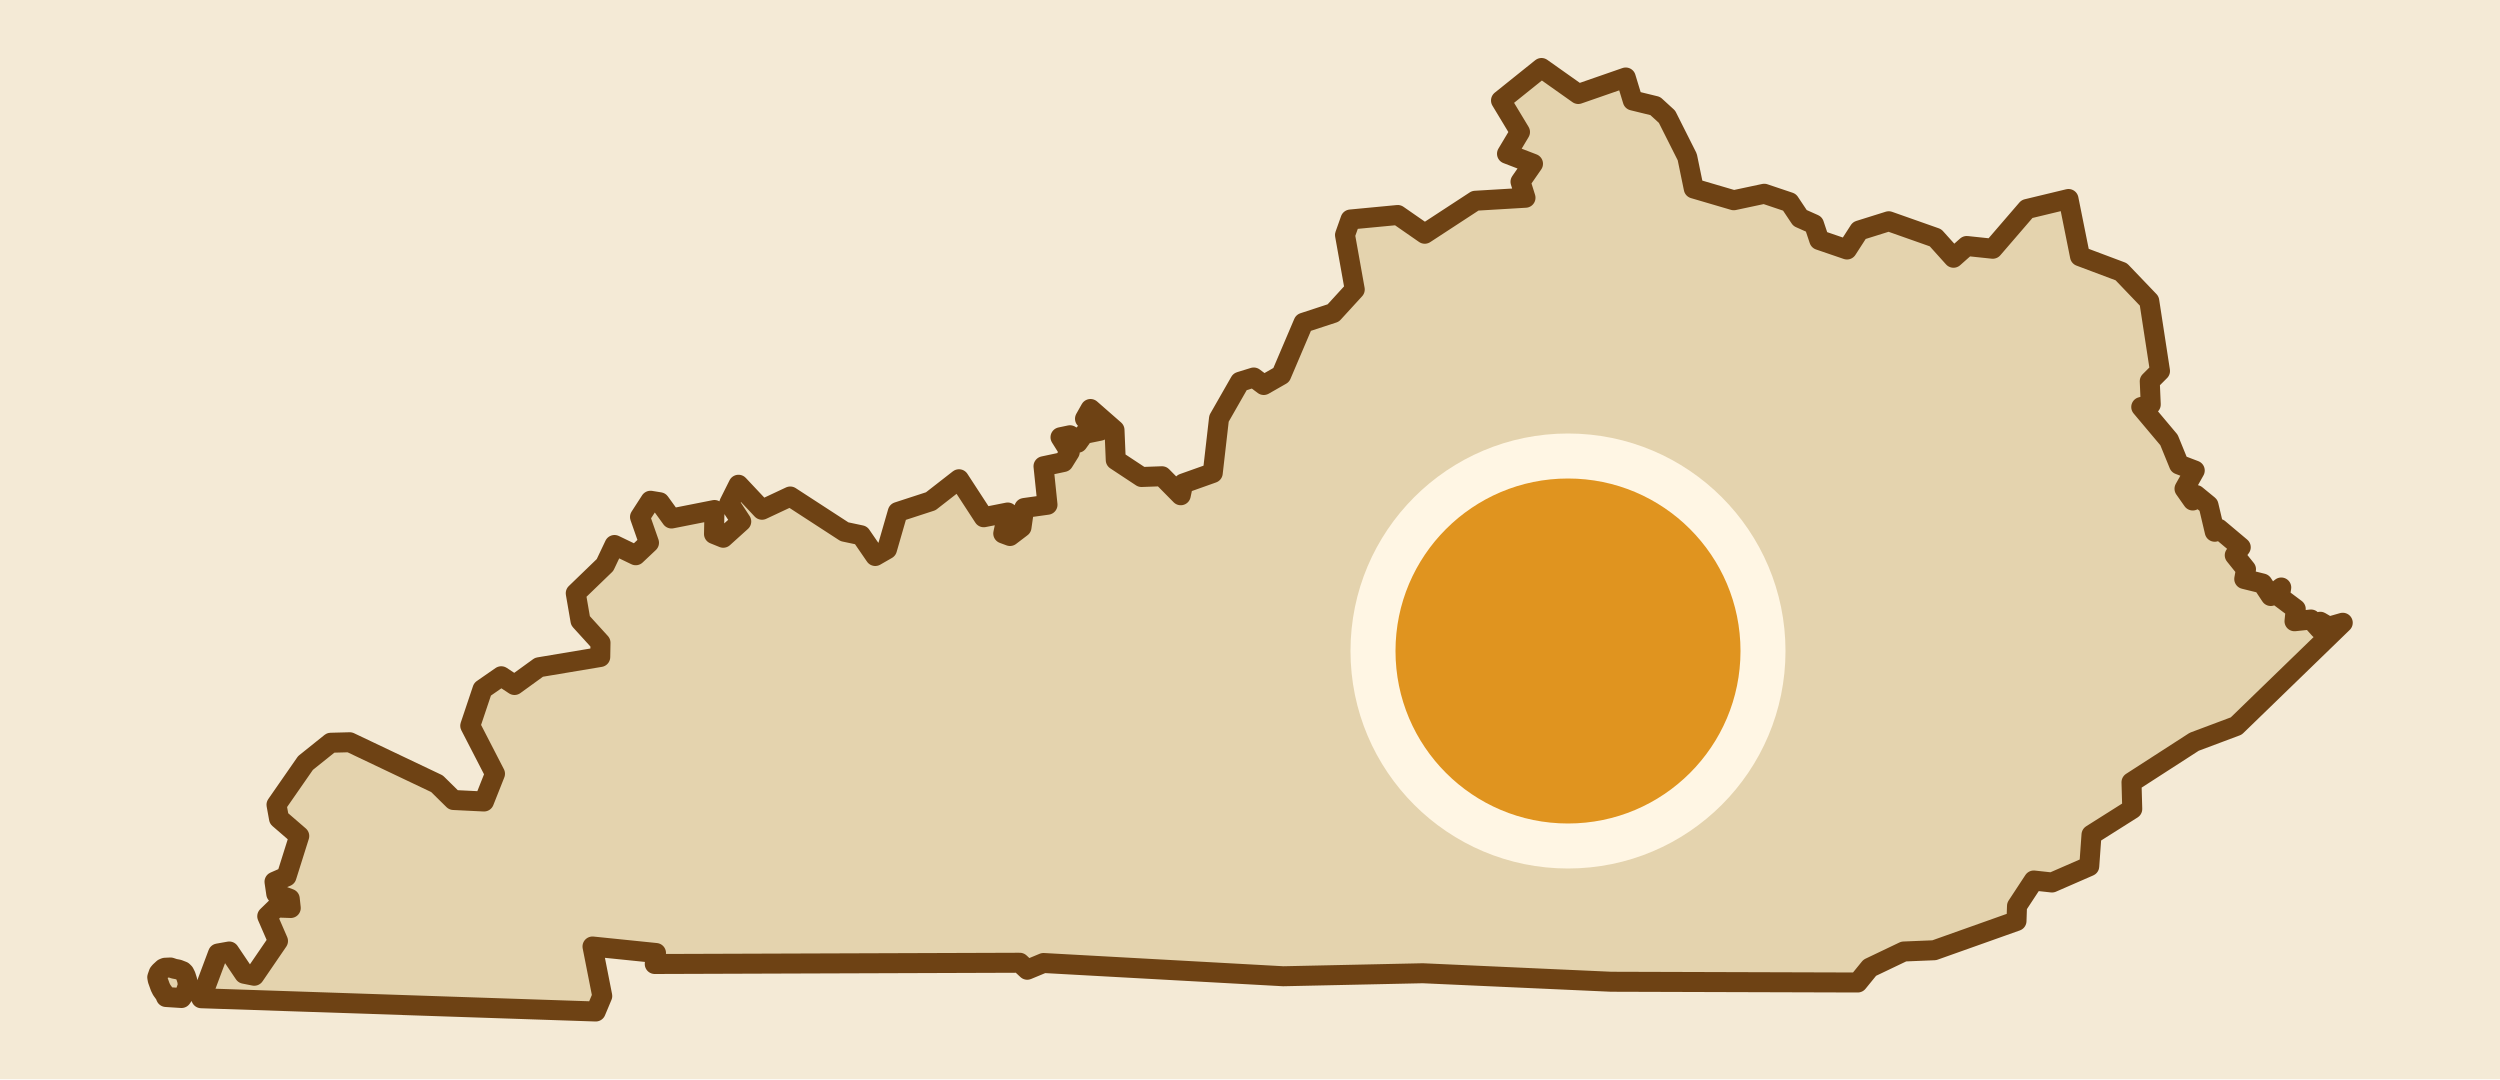
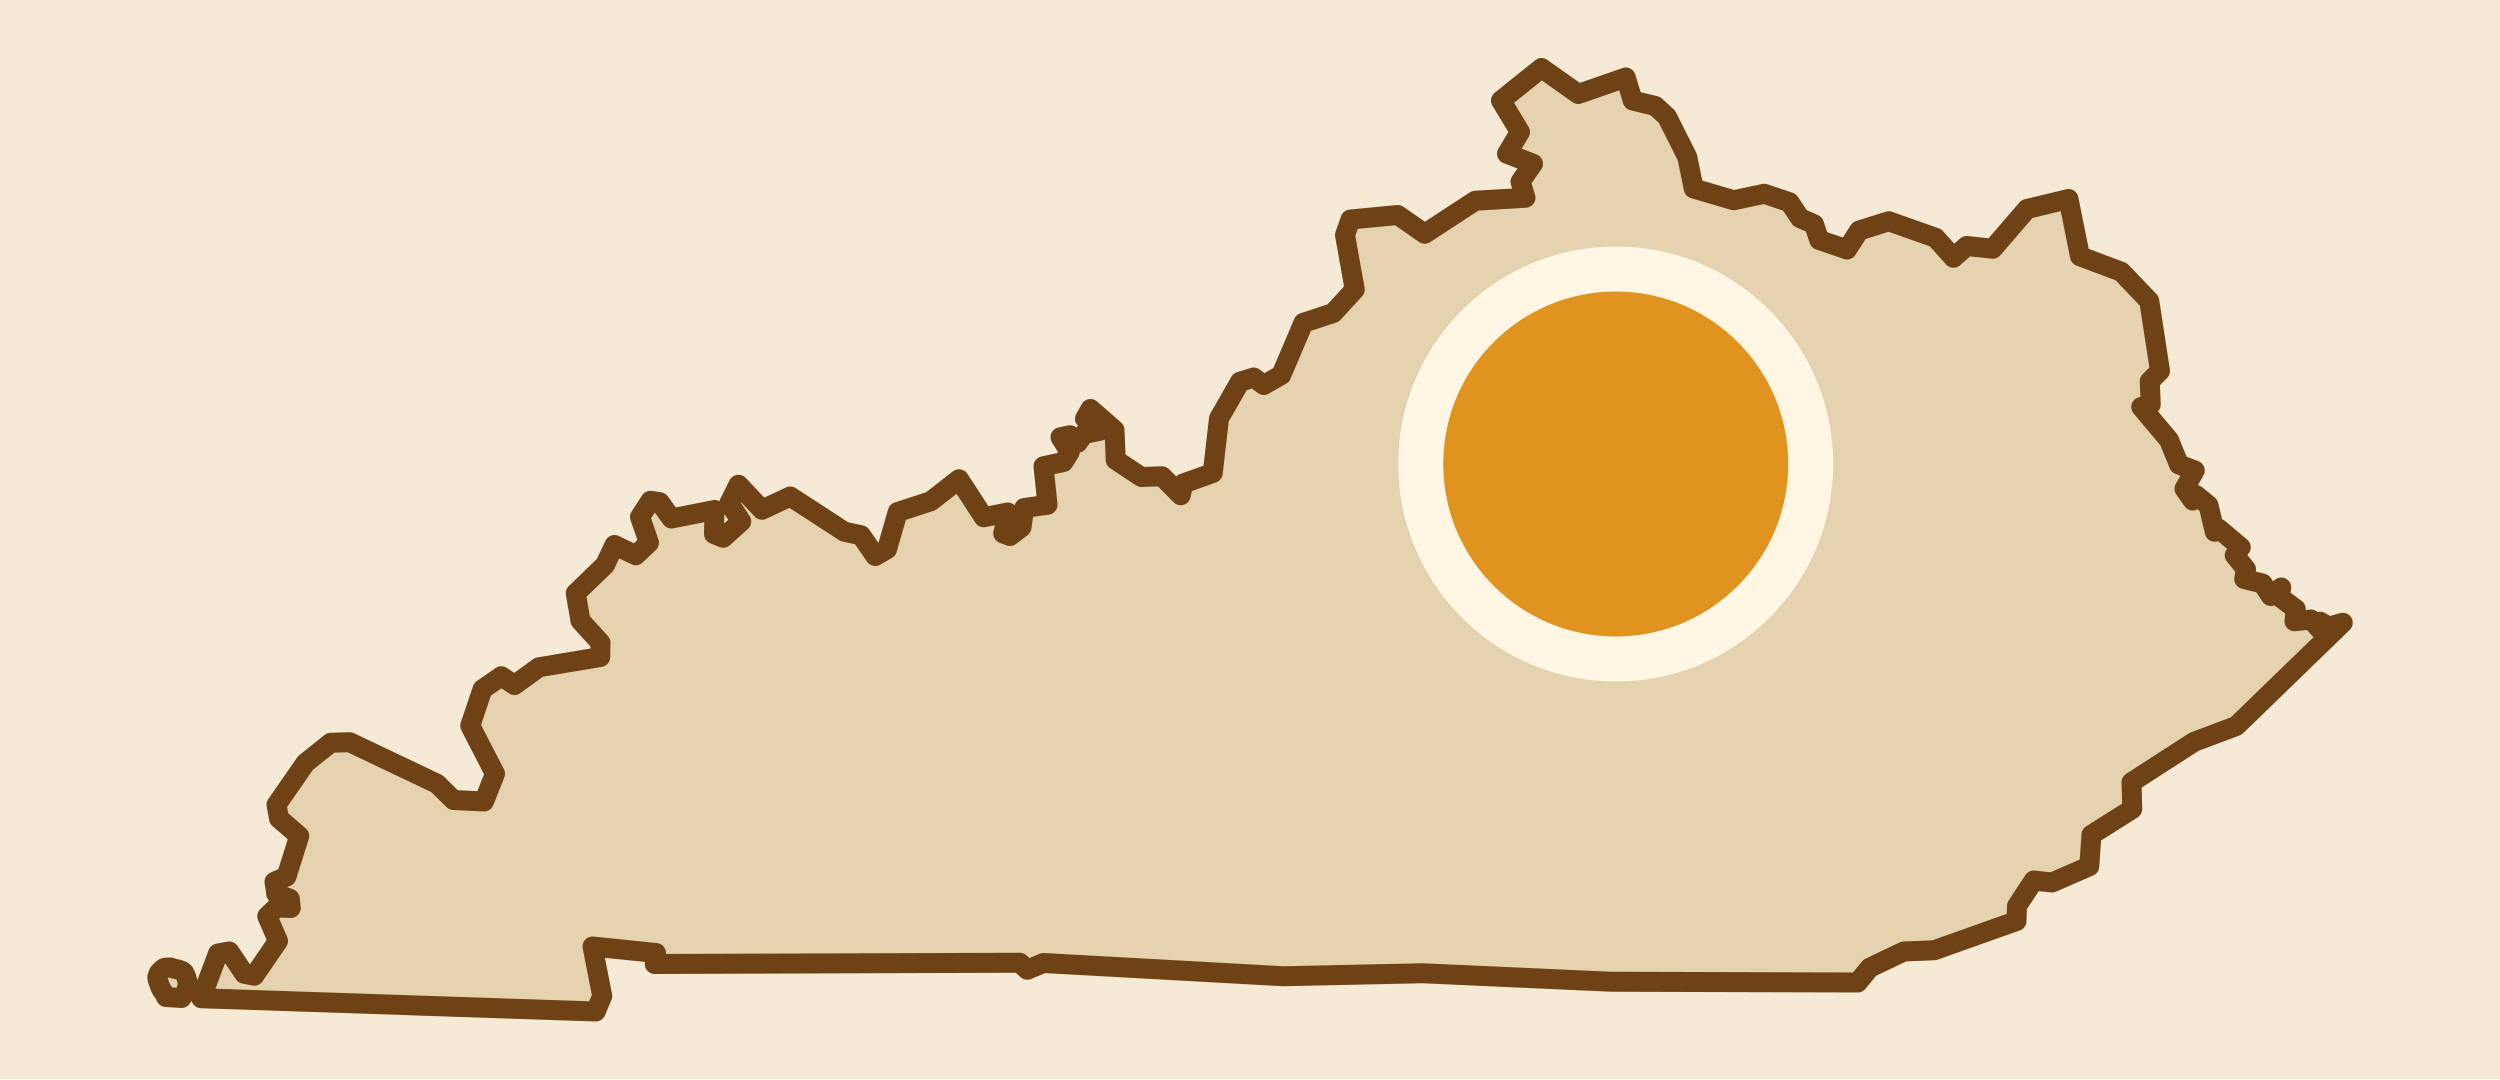
<svg xmlns="http://www.w3.org/2000/svg" viewBox="0 0 1000 431.7">
  <rect width="1000" height="431.7" fill="#f4ead6" />
  <path fill="#e4d3ae" stroke="#6e4214" stroke-width="8" stroke-linejoin="round" fill-rule="evenodd" d="M80.5 399.3L87.2 381.4L91.7 380.6L97.7 389.5L101.7 390.3L111.2 376.4L106.9 366.5L110.5 363.0L116.3 363.2L115.9 359.5L110.5 357.5L109.8 352.7L114.6 350.6L119.7 334.4L111.6 327.4L110.6 321.9L122.2 305.2L132.3 297.1L139.9 296.9L174.8 313.5L181.4 320.0L193.6 320.6L198.0 309.5L188.1 290.3L193.0 275.7L200.5 270.5L205.8 274.0L215.6 266.9L240.1 262.8L240.2 257.1L232.2 248.3L230.3 237.3L242.0 226.0L245.8 218.0L254.3 222.1L259.6 217.1L256.0 206.8L260.2 200.3L263.9 200.9L268.6 207.4L285.8 204.0L285.6 213.6L289.3 215.1L296.5 208.6L291.7 201.3L295.4 193.9L304.8 203.9L316.1 198.6L337.8 212.7L344.4 214.1L350.1 222.4L354.8 219.7L359.1 204.8L372.3 200.5L383.6 191.7L393.5 206.9L403.1 205.0L401.3 213.4L404.0 214.4L408.6 210.9L409.7 203.2L419.0 201.9L417.4 186.5L425.4 184.8L427.9 180.8L424.2 174.9L428.0 174.1L431.1 177.1L433.6 173.6L440.0 172.3L434.0 167.5L436.2 163.6L445.8 172.0L446.3 184.0L456.6 190.8L464.8 190.5L472.3 198.1L473.3 193.4L485.1 189.2L487.6 167.4L496.0 152.7L501.5 151.0L505.5 154.0L512.5 150.0L521.4 129.1L533.3 125.2L541.9 115.8L538.0 94.0L540.2 87.8L559.1 86.0L569.9 93.5L590.1 80.3L610.2 79.1L608.2 72.7L613.2 65.5L602.8 61.5L608.0 52.8L600.4 40.2L616.6 27.2L631.3 37.6L650.3 31.0L653.1 40.2L662.1 42.4L666.8 46.7L674.9 62.8L677.5 75.4L693.5 80.1L705.7 77.5L715.8 80.9L720.0 87.2L725.6 89.7L727.7 96.0L738.8 99.8L743.7 92.2L755.5 88.5L774.2 95.1L781.4 103.1L786.7 98.4L797.1 99.5L810.8 83.6L827.4 79.6L832.0 102.5L848.5 108.7L859.7 120.4L864.0 148.4L859.9 152.5L860.3 161.8L856.5 162.8L867.6 176.0L871.6 185.8L877.9 188.2L873.8 195.5L877.1 200.2L878.4 198.0L883.4 202.1L885.9 212.7L887.5 211.5L896.3 218.9L893.9 222.1L898.4 227.7L897.7 231.6L905.0 233.4L908.3 238.4L912.5 235.0L911.9 238.8L918.3 243.6L917.8 248.5L924.4 247.8L927.8 251.6L928.1 248.7L931.5 250.7L937.1 249.1L894.5 290.4L877.7 296.7L852.6 312.9L852.9 323.6L836.6 333.9L835.7 346.5L820.8 353.0L813.5 352.2L806.8 362.4L806.6 368.4L773.7 380.1L761.5 380.6L747.9 387.1L743.1 393.0L644.5 392.7L569.1 389.3L513.3 390.5L417.4 385.2L410.9 387.9L407.9 385.1L261.9 385.6L262.4 381.2L237.0 378.6L240.9 398.4L238.3 404.6L80.5 399.3ZM62.9 390.9L63.5 389.2L64.0 388.6L65.3 387.4L66.0 387.1L68.2 387.0L69.7 387.5L71.3 387.8L73.1 388.5L73.7 389.1L74.3 390.3L74.9 392.2L75.1 393.7L75.0 394.6L74.2 396.9L72.6 399.2L66.4 398.8L66.0 397.8L64.7 396.0L64.1 394.8L63.1 392.0L62.9 390.9Z" />
-   <circle cx="627.2" cy="260.4" r="78" fill="#e0941f" stroke="#fff6e4" stroke-width="18" />
+   <circle cx="646.3" cy="185.6" r="78" fill="#e0941f" stroke="#fff6e4" stroke-width="18" />
</svg>
